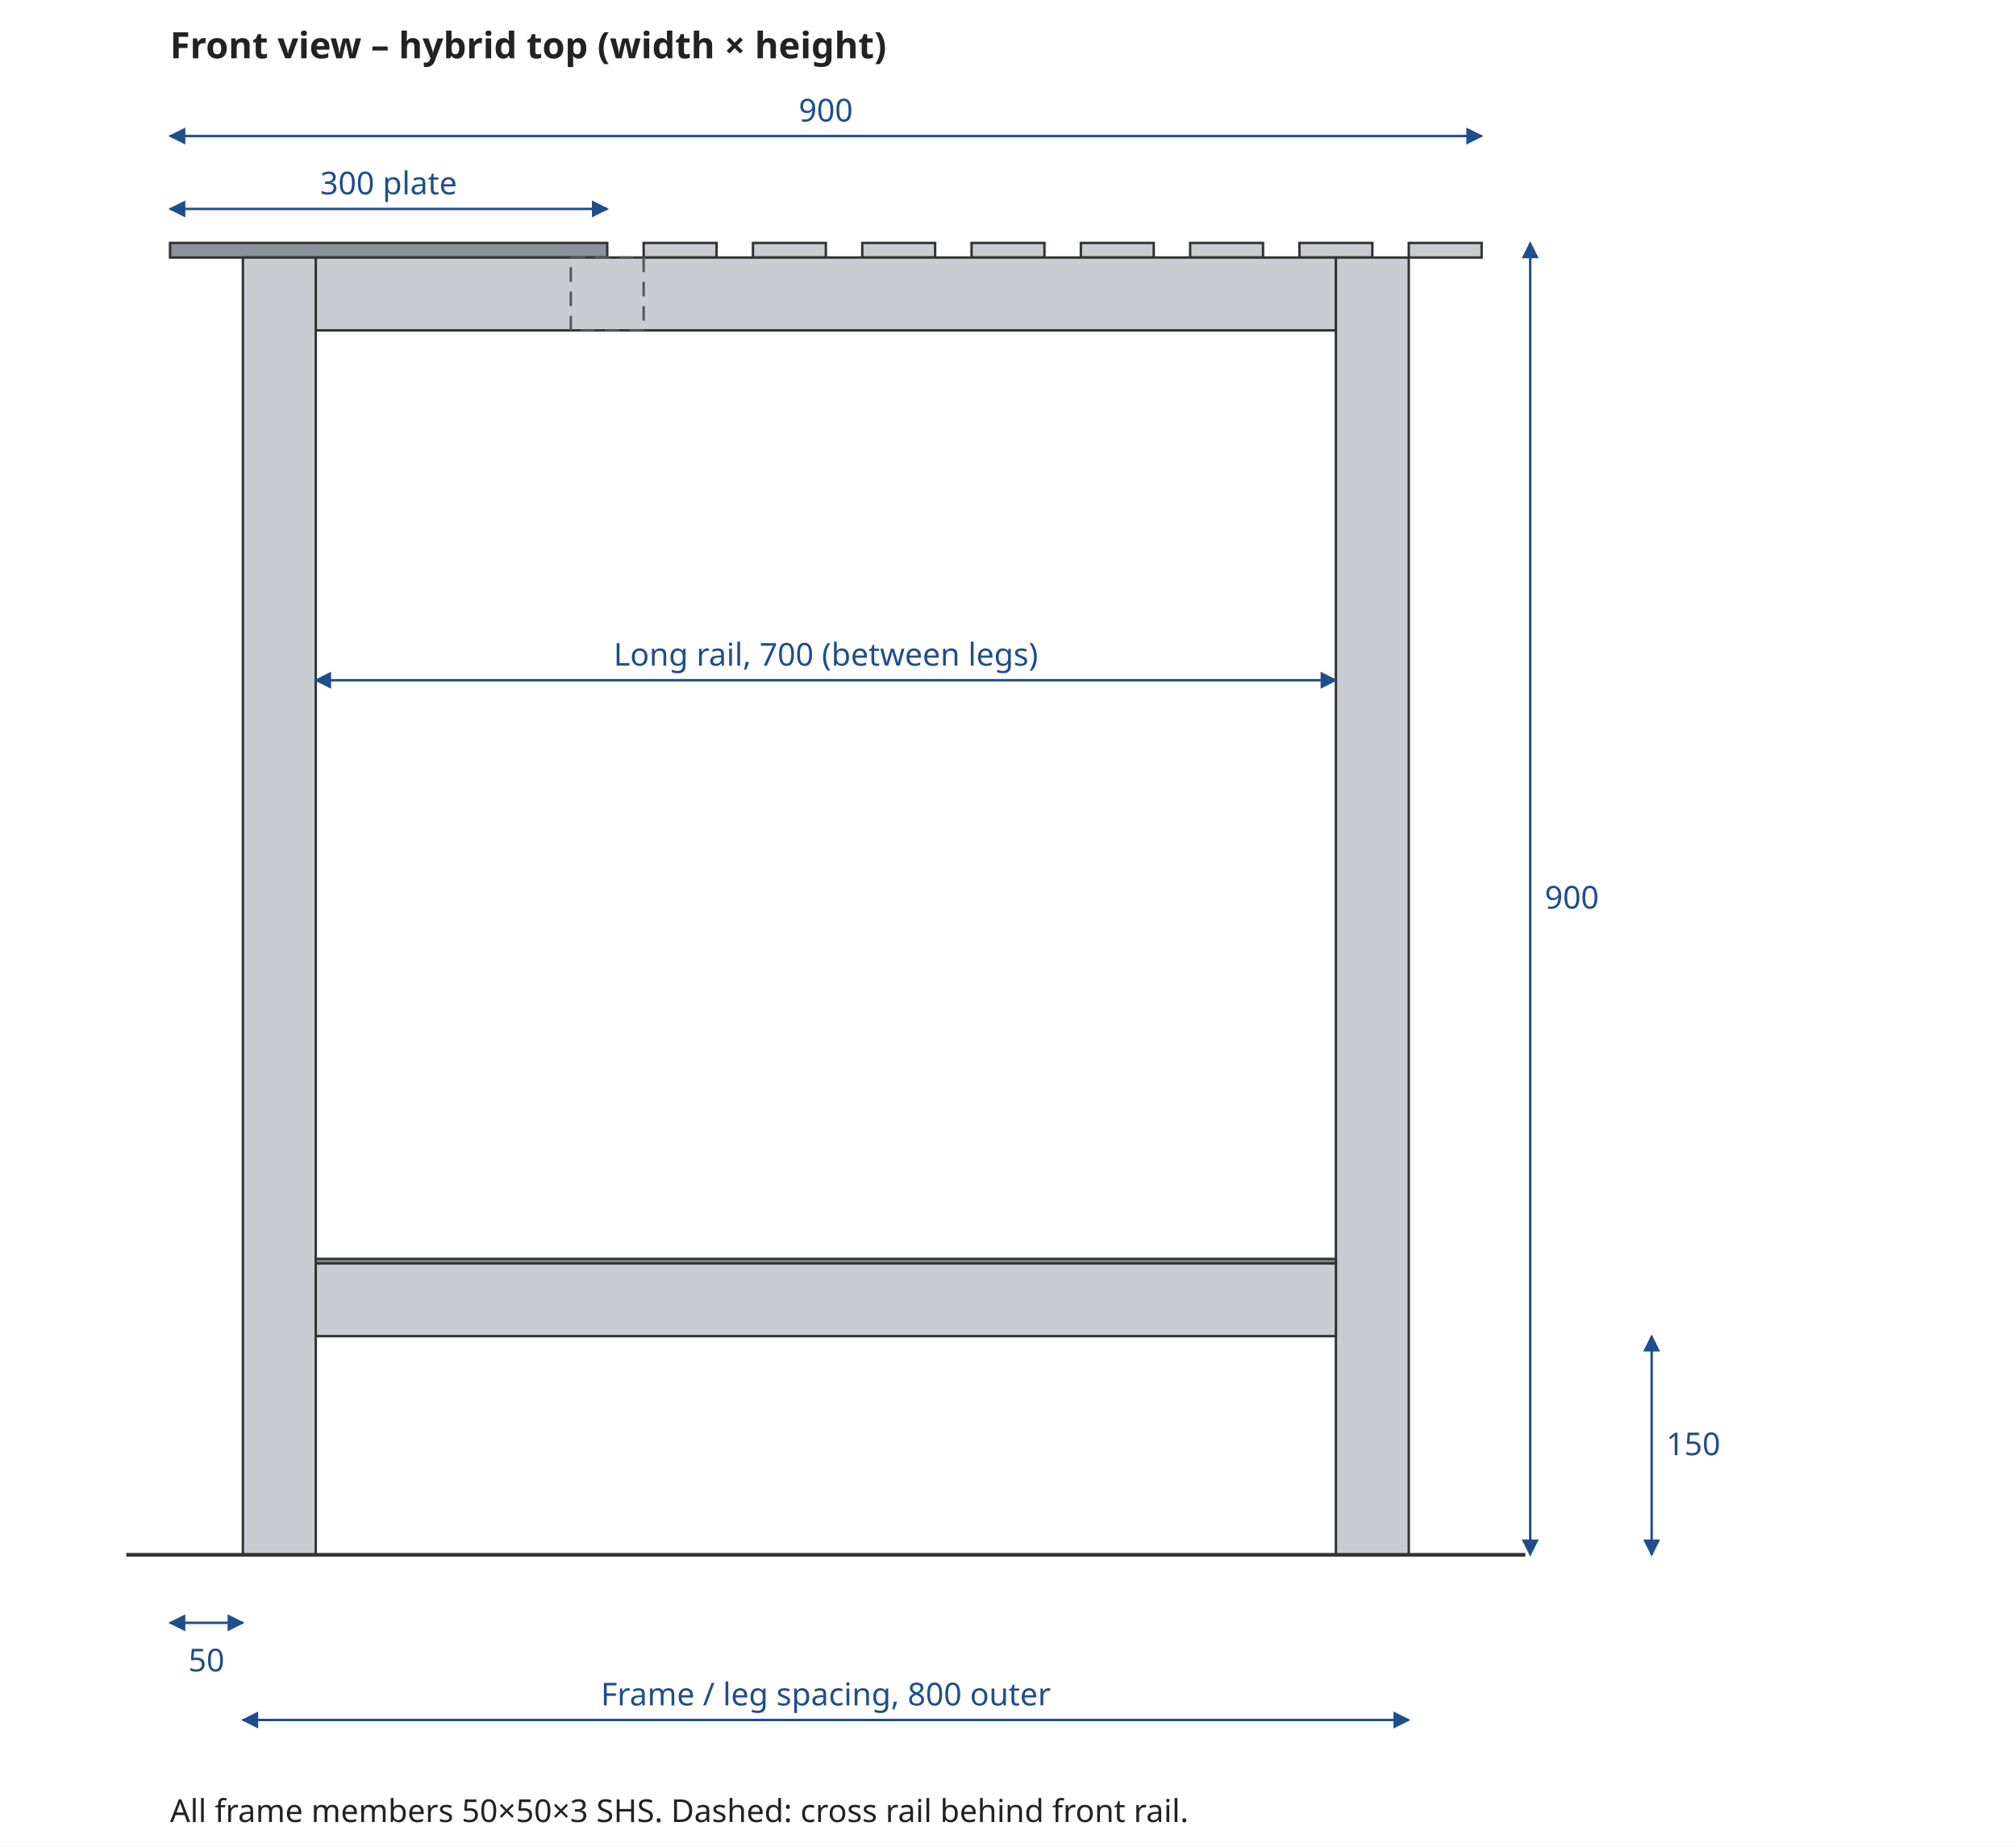
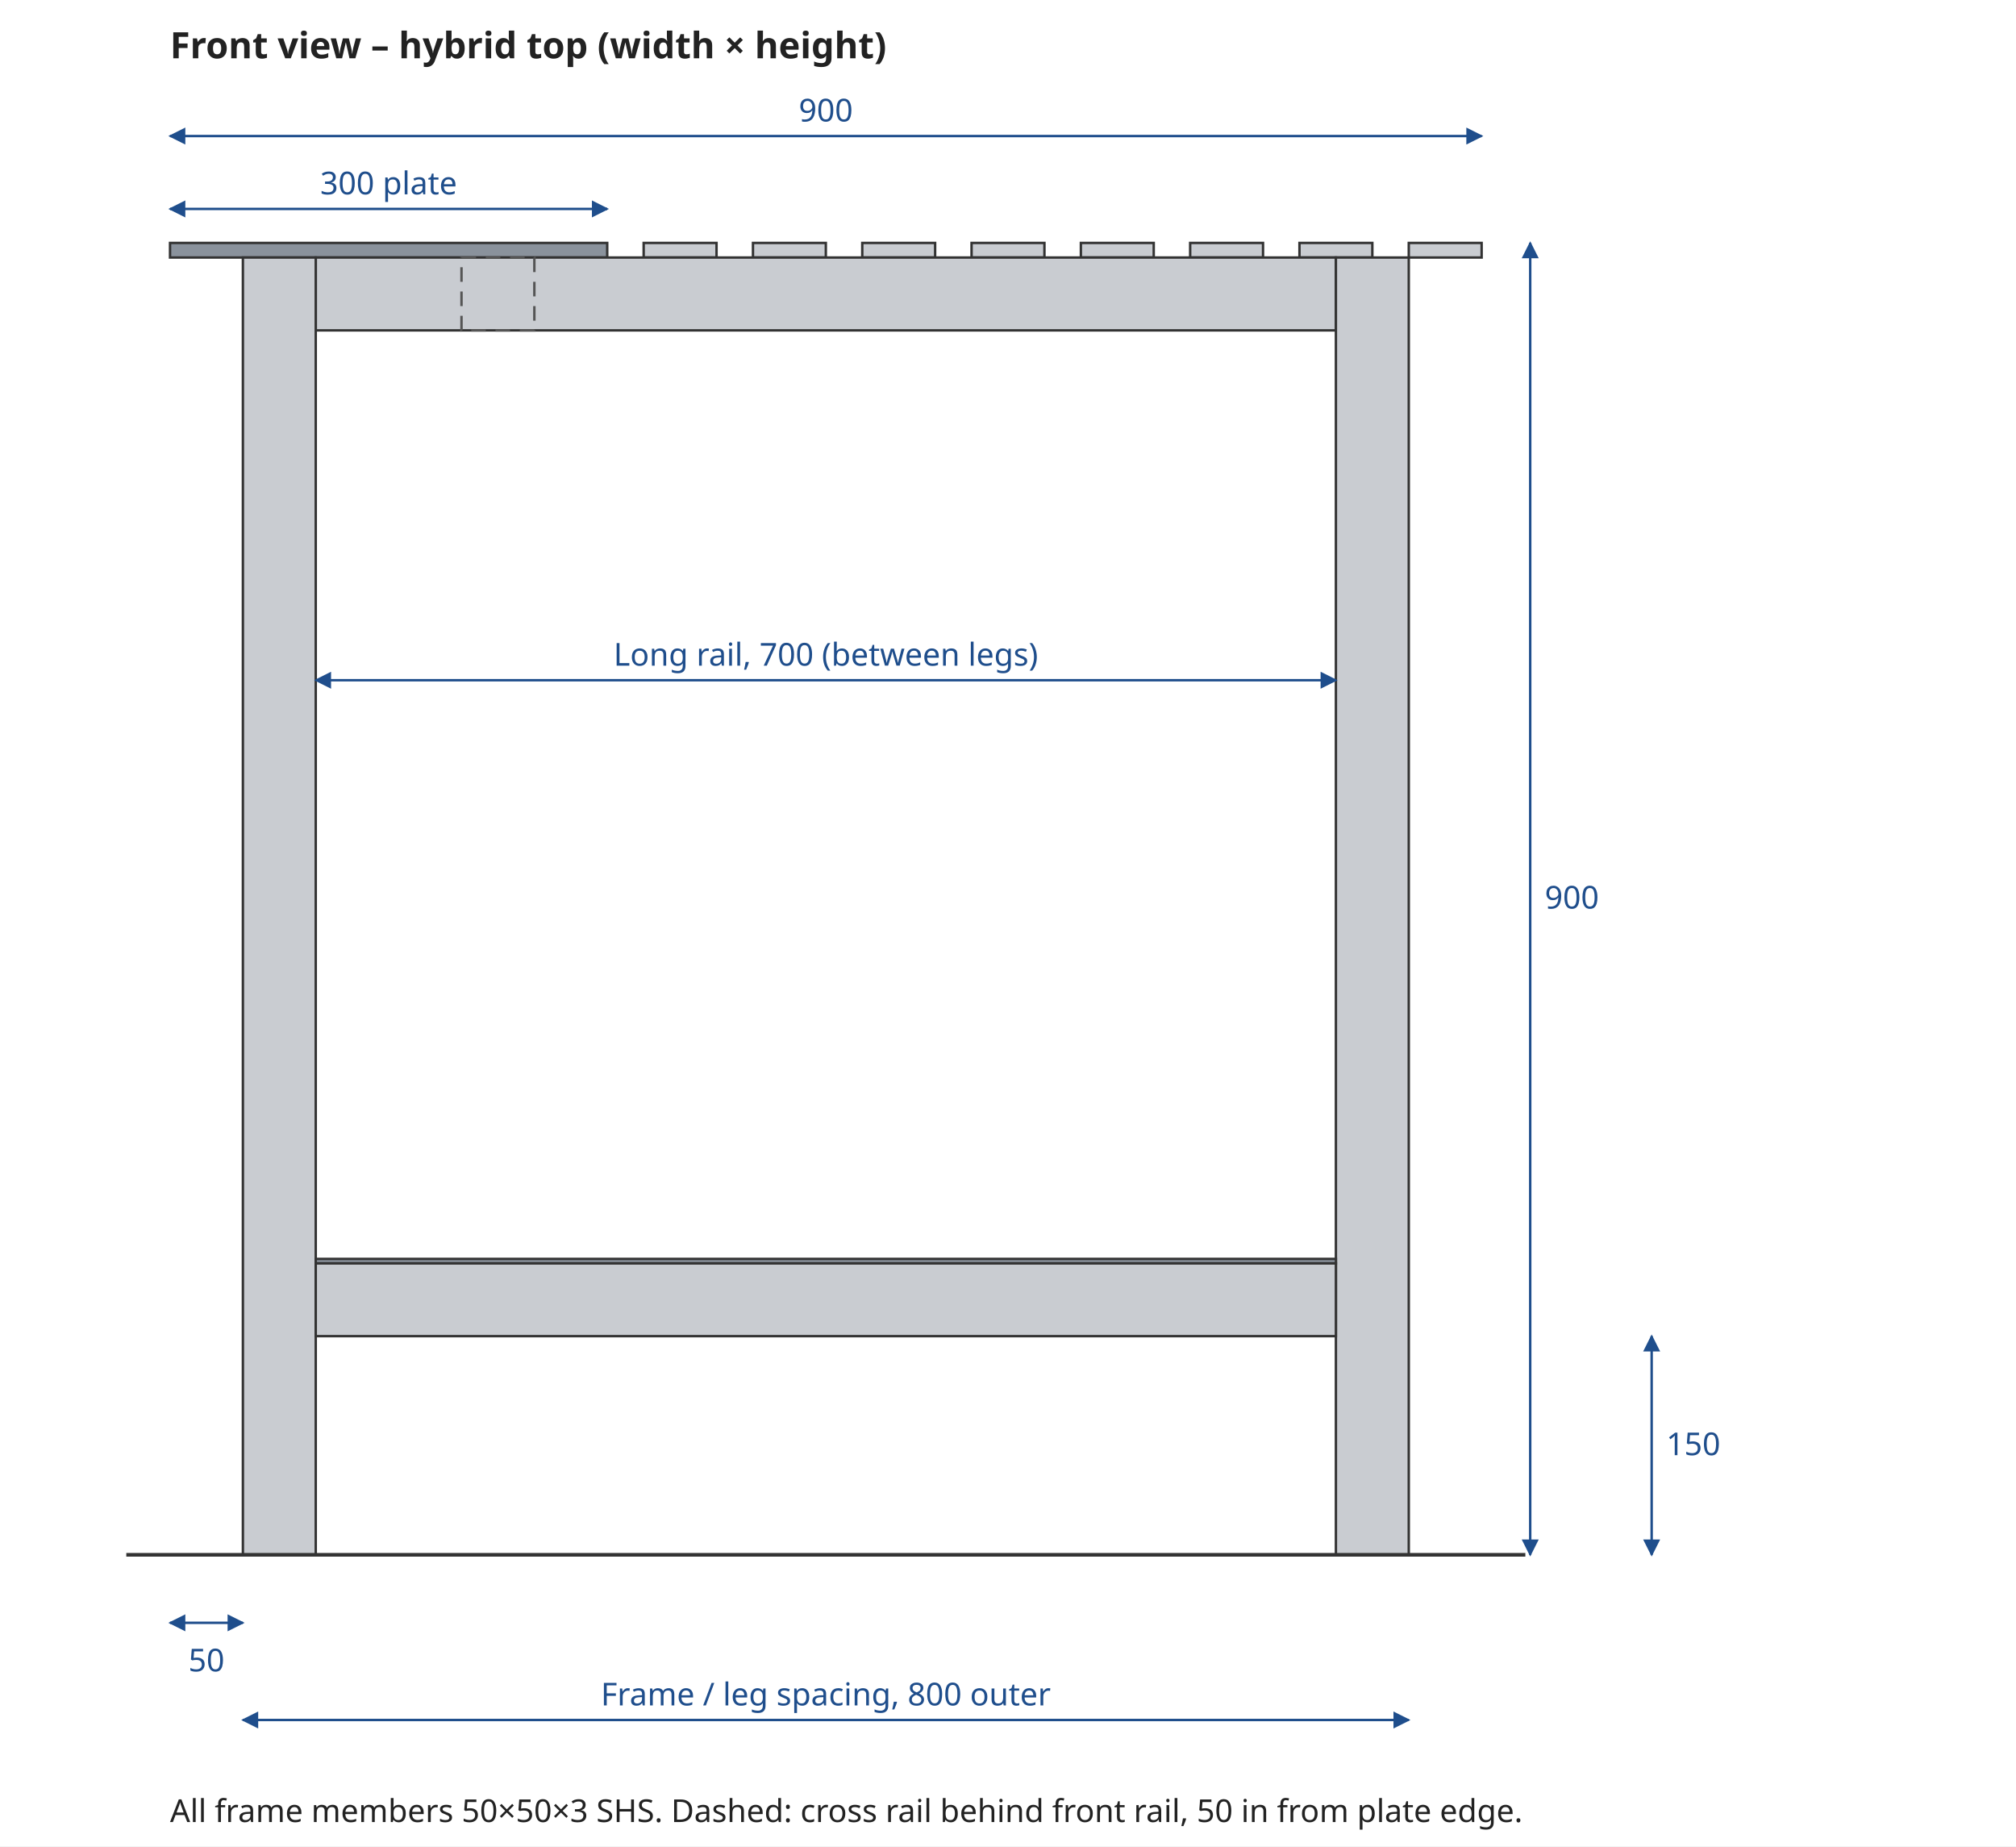
<svg xmlns="http://www.w3.org/2000/svg" width="830.0" height="760.0" viewBox="0 0 830.0 760.0">
  <style>
.bg{fill:#ffffff}.st{fill:#c9ccd1;stroke:#333;stroke-width:1}
.pl{fill:#8a929c;stroke:#333;stroke-width:1}.hid{fill:none;stroke:#555;stroke-width:1;stroke-dasharray:6 4}
.dim{stroke:#1f4e8c;stroke-width:1;fill:none}.t{font:13px sans-serif;fill:#1f4e8c}
.lbl{font:13px sans-serif;fill:#222}.h{font:bold 15px sans-serif;fill:#222}
</style>
  <defs>
    <marker id="a" viewBox="0 0 10 10" refX="9" refY="5" markerWidth="7" markerHeight="7" orient="auto-start-reverse">
      <path d="M0 0L10 5L0 10z" fill="#1f4e8c" />
    </marker>
  </defs>
  <rect class="bg" width="830.0" height="760.0" />
  <text class="h" x="70" y="24">Front view – hybrid top (width × height)</text>
  <rect class="pl" x="70.0" y="100.0" width="180.0" height="6.0" />
  <rect class="st" x="265.0" y="100.0" width="30.0" height="6.0" />
  <rect class="st" x="310.0" y="100.0" width="30.0" height="6.0" />
  <rect class="st" x="355.0" y="100.0" width="30.0" height="6.0" />
  <rect class="st" x="400.0" y="100.0" width="30.0" height="6.0" />
  <rect class="st" x="445.0" y="100.0" width="30.0" height="6.0" />
  <rect class="st" x="490.0" y="100.0" width="30.0" height="6.0" />
  <rect class="st" x="535.0" y="100.0" width="30.0" height="6.0" />
  <rect class="st" x="580.0" y="100.0" width="30.0" height="6.0" />
  <rect class="st" x="130.0" y="106.0" width="420.0" height="30.0" />
-   <rect class="hid" x="235.0" y="106.0" width="30.0" height="30.0" />
+   <rect class="hid" x="190.0" y="106.0" width="30.0" height="30.0" />
  <rect class="st" x="100.0" y="106.0" width="30.0" height="534.0" />
  <rect class="st" x="550.0" y="106.0" width="30.0" height="534.0" />
  <rect class="st" x="130.0" y="520.0" width="420.0" height="30.0" />
  <rect class="pl" x="130.0" y="518.2" width="420.0" height="1.8" />
  <line x1="52.0" y1="640.0" x2="628.0" y2="640.0" stroke="#333" stroke-width="1.5" />
  <line class="dim" x1="70.0" y1="56" x2="610.0" y2="56" marker-start="url(#a)" marker-end="url(#a)" />
  <text class="t" x="340.0" y="50" text-anchor="middle">900</text>
  <line class="dim" x1="70.0" y1="86" x2="250.0" y2="86" marker-start="url(#a)" marker-end="url(#a)" />
  <text class="t" x="160.0" y="80" text-anchor="middle">300 plate</text>
  <line class="dim" x1="130.0" y1="280.0" x2="550.0" y2="280.0" marker-start="url(#a)" marker-end="url(#a)" />
  <text class="t" x="340.0" y="274.0" text-anchor="middle">Long rail, 700 (between legs)</text>
  <line class="dim" x1="630.0" y1="640.0" x2="630.0" y2="100.0" marker-start="url(#a)" marker-end="url(#a)" />
  <text class="t" x="636.0" y="374.0">900</text>
  <line class="dim" x1="680.0" y1="640.0" x2="680.0" y2="550.0" marker-start="url(#a)" marker-end="url(#a)" />
  <text class="t" x="686.0" y="599.0">150</text>
  <line class="dim" x1="70.0" y1="668.0" x2="100.0" y2="668.0" marker-start="url(#a)" marker-end="url(#a)" />
  <text class="t" x="85.0" y="662.0" text-anchor="middle" />
  <text class="t" x="85.0" y="688.0" text-anchor="middle">50</text>
  <line class="dim" x1="100.0" y1="708.0" x2="580.0" y2="708.0" marker-start="url(#a)" marker-end="url(#a)" />
  <text class="t" x="340.0" y="702.0" text-anchor="middle">Frame / leg spacing, 800 outer</text>
-   <text class="lbl" x="70" y="750.0">All frame members 50×50×3 SHS. Dashed: cross rail behind front rail.</text>
+   <text class="lbl" x="70" y="750.0">All frame members 50×50×3 SHS. Dashed: cross rail behind front rail, 50 in from plate edge.</text>
</svg>
